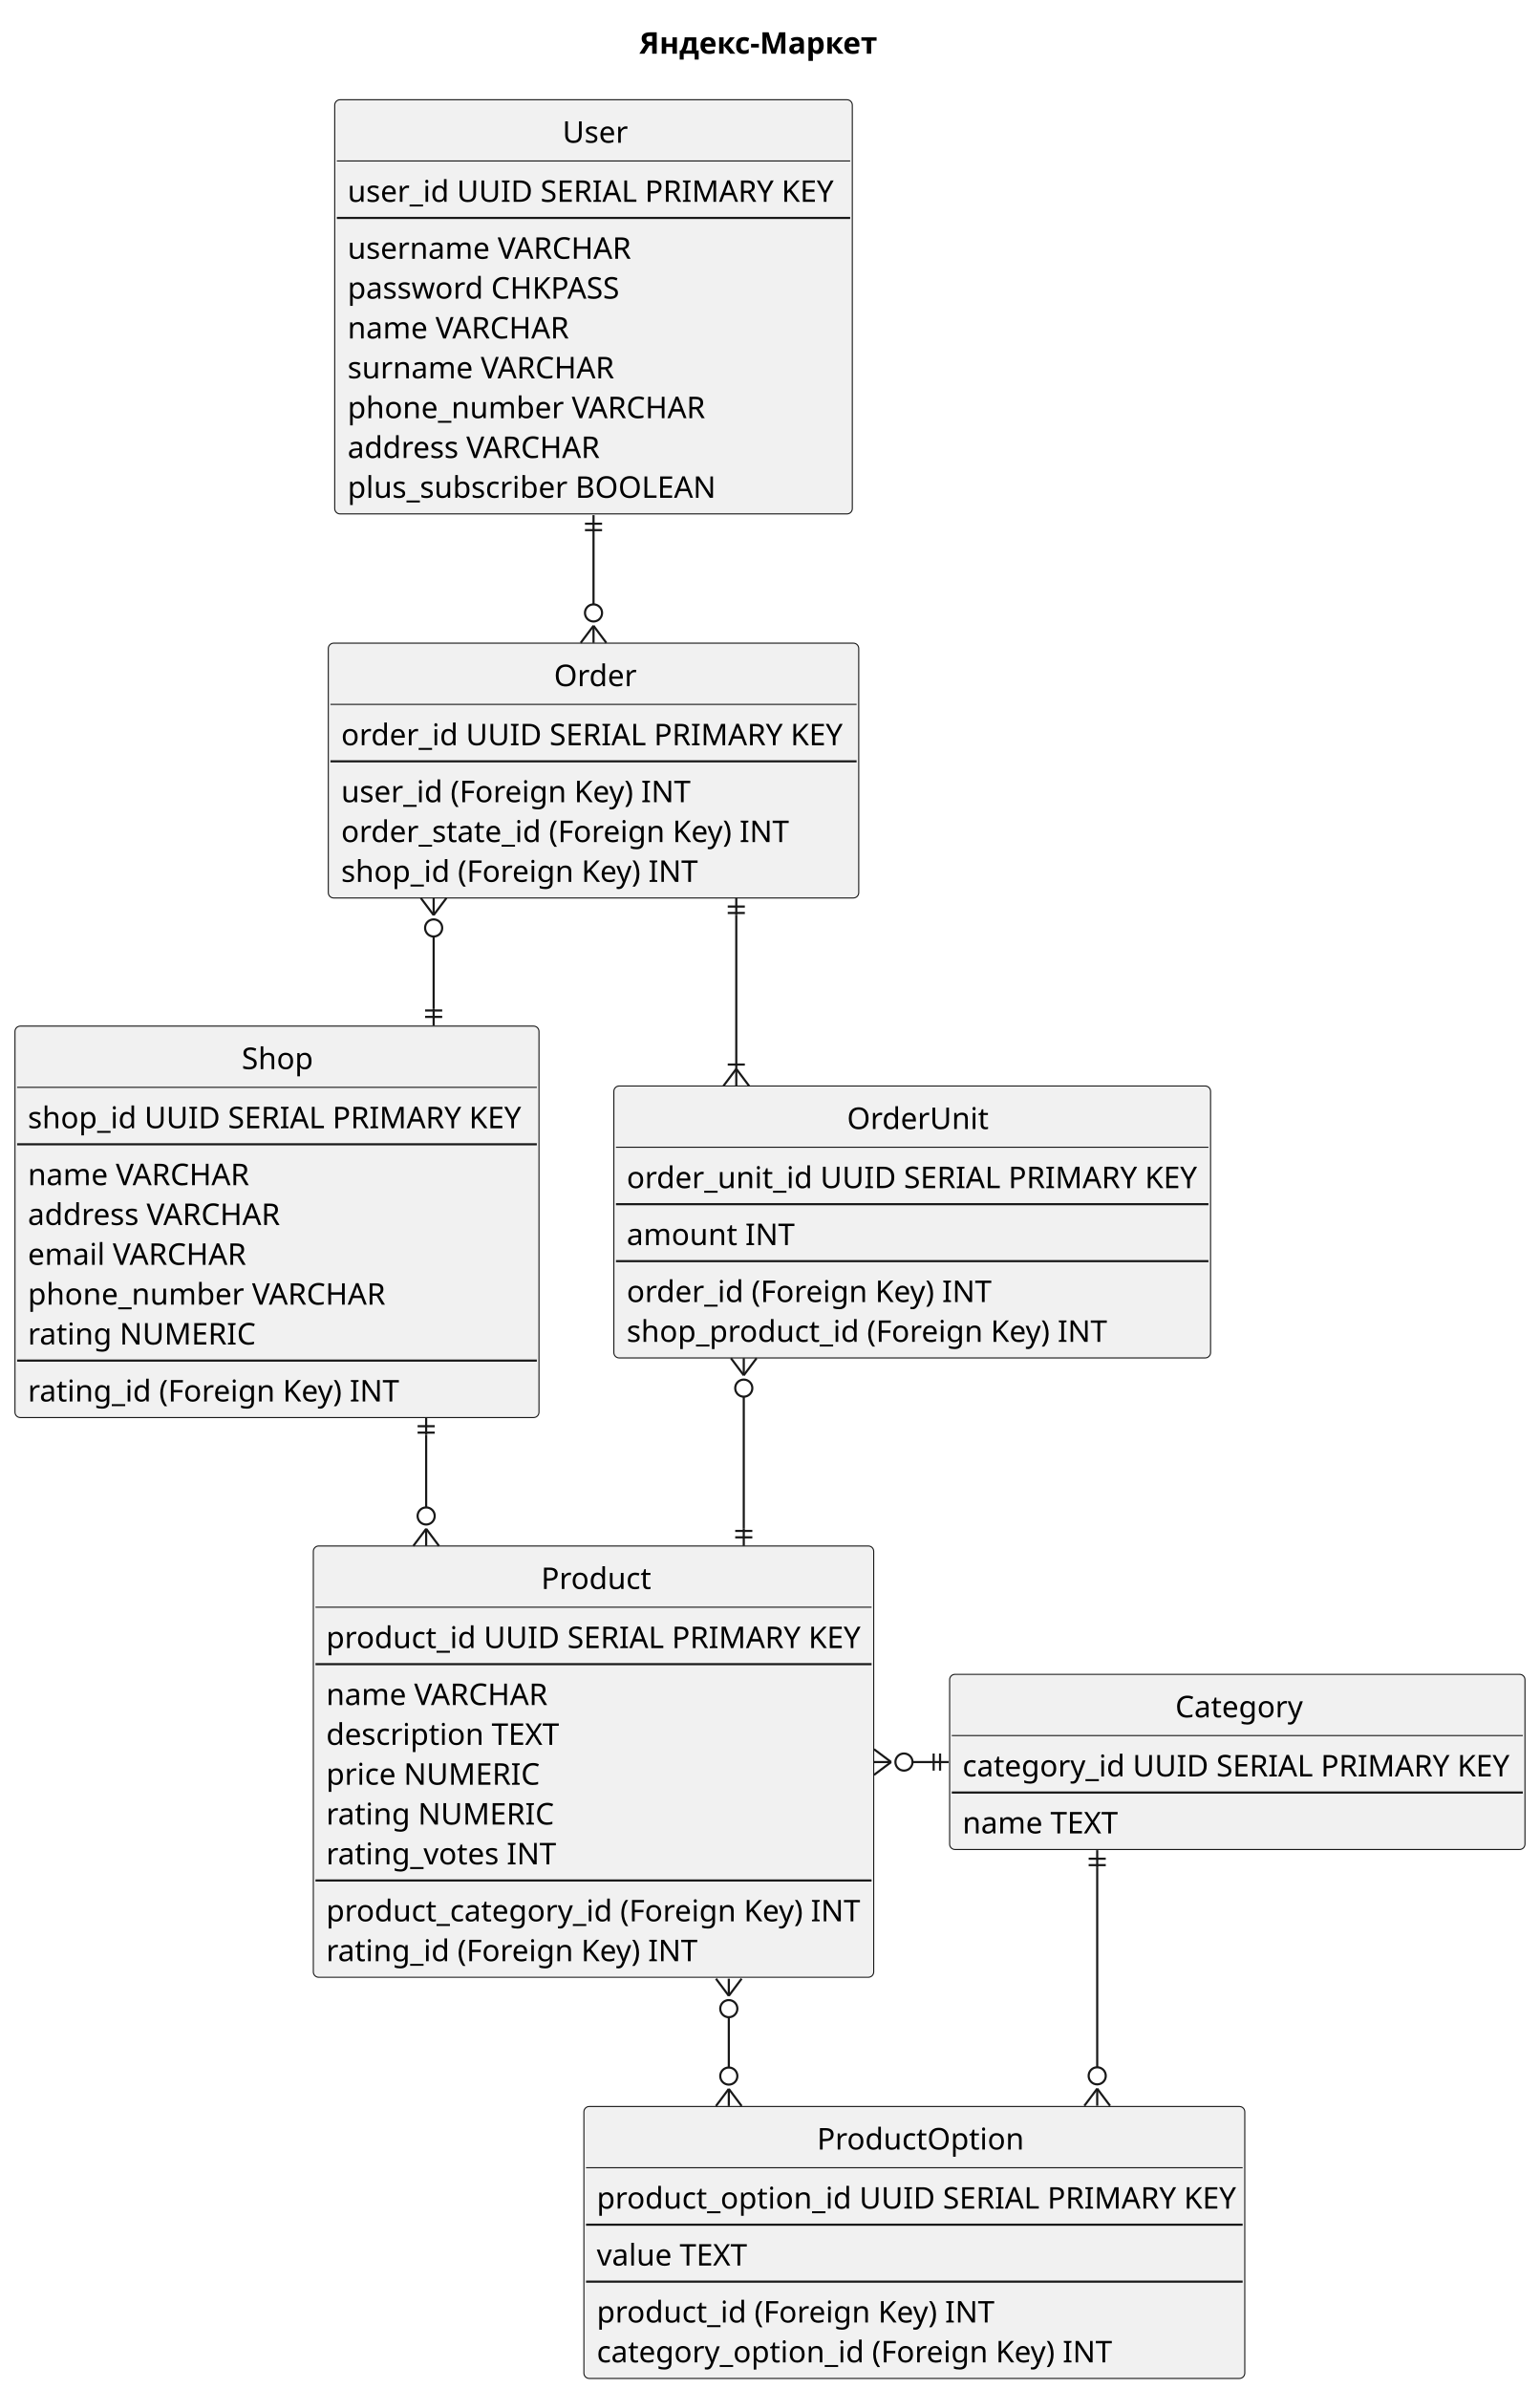
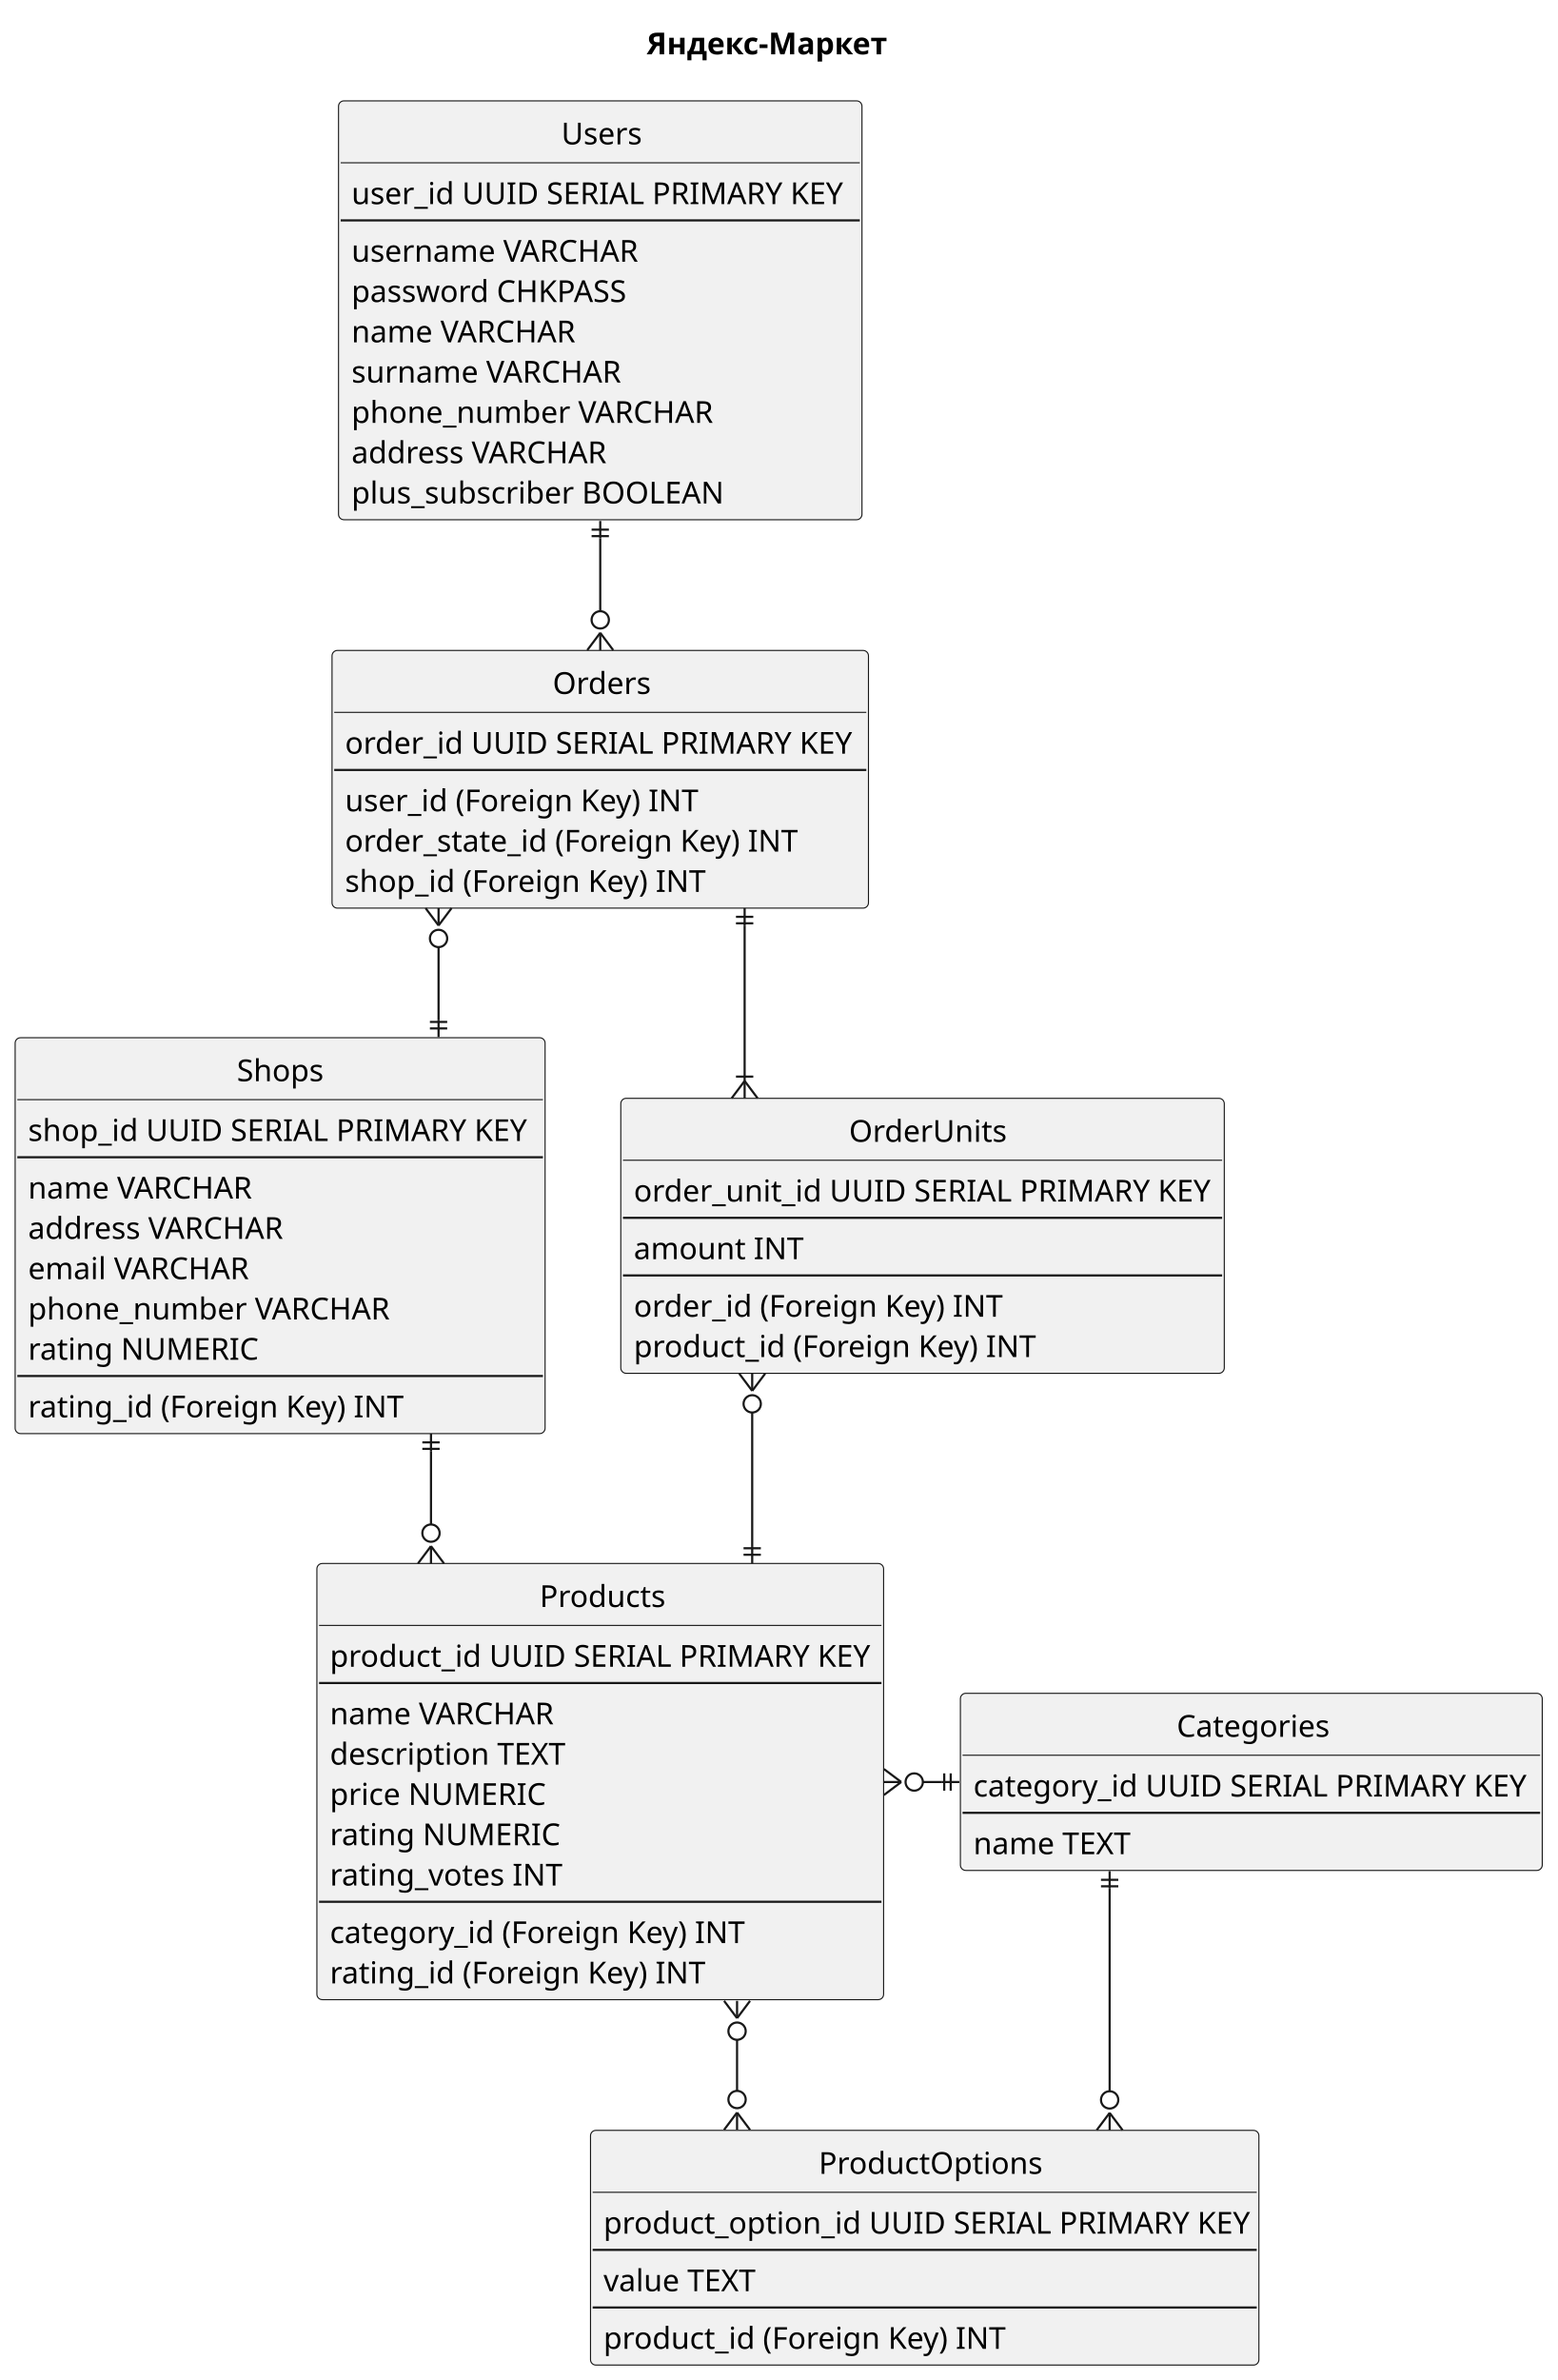
- <svg xmlns="http://www.w3.org/2000/svg" contentStyleType="text/css" height="670.8px" preserveAspectRatio="none" style="width:432px;height:670px;background:#FFFFFF;" version="1.1" viewBox="0 0 432 670" width="432px" zoomAndPan="magnify">
+ <svg xmlns="http://www.w3.org/2000/svg" contentStyleType="text/css" height="1100px" preserveAspectRatio="none" style="width:720px;height:1100px;background:#FFFFFF;" version="1.1" viewBox="0 0 720 1100" width="720px" zoomAndPan="magnify">
  <defs />
  <g>
-     <text fill="#000000" font-family="sans-serif" font-size="8.4" font-weight="bold" lengthAdjust="spacing" textLength="64.8" x="179.4" y="15.065">Яндекс-Маркет</text>
-     <g id="elem_User">
-       <rect codeLine="6" fill="#F1F1F1" height="116.154" id="User" rx="1.5" ry="1.5" style="stroke:#181818;stroke-width:0.3;" width="145.2" x="93.9" y="27.973" />
-       <text fill="#000000" font-family="sans-serif" font-size="8.4" lengthAdjust="spacing" textLength="17.4" x="157.8" y="40.037">User</text>
-       <line style="stroke:#181818;stroke-width:0.3;" x1="94.5" x2="238.5" y1="45.145" y2="45.145" />
-       <text fill="#000000" font-family="sans-serif" font-size="8.4" lengthAdjust="spacing" textLength="138" x="97.5" y="56.61">user_id UUID SERIAL PRIMARY KEY</text>
-       <line style="stroke:#181818;stroke-width:0.6;" x1="94.5" x2="238.5" y1="61.118" y2="61.118" />
-       <text fill="#000000" font-family="sans-serif" font-size="8.4" lengthAdjust="spacing" textLength="79.8" x="97.5" y="72.582">username VARCHAR</text>
-       <text fill="#000000" font-family="sans-serif" font-size="8.4" lengthAdjust="spacing" textLength="76.8" x="97.5" y="83.755">password CHKPASS</text>
-       <text fill="#000000" font-family="sans-serif" font-size="8.4" lengthAdjust="spacing" textLength="63" x="97.5" y="94.928">name VARCHAR</text>
-       <text fill="#000000" font-family="sans-serif" font-size="8.4" lengthAdjust="spacing" textLength="75" x="97.5" y="106.1">surname VARCHAR</text>
-       <text fill="#000000" font-family="sans-serif" font-size="8.4" lengthAdjust="spacing" textLength="99.6" x="97.5" y="117.273">phone_number VARCHAR</text>
-       <text fill="#000000" font-family="sans-serif" font-size="8.4" lengthAdjust="spacing" textLength="72.6" x="97.5" y="128.446">address VARCHAR</text>
-       <text fill="#000000" font-family="sans-serif" font-size="8.4" lengthAdjust="spacing" textLength="102" x="97.5" y="139.618">plus_subscriber BOOLEAN</text>
+     <text fill="#000000" font-family="sans-serif" font-size="14" font-weight="bold" lengthAdjust="spacing" textLength="108" x="299" y="25.107">Яндекс-Маркет</text>
+     <g id="elem_Users">
+       <rect codeLine="6" fill="#F1F1F1" height="193.59" id="Users" rx="2.5" ry="2.5" style="stroke:#181818;stroke-width:0.5;" width="242" x="156.5" y="46.621" />
+       <text fill="#000000" font-family="sans-serif" font-size="14" lengthAdjust="spacing" textLength="36" x="259.5" y="66.728">Users</text>
+       <line style="stroke:#181818;stroke-width:0.5;" x1="157.5" x2="397.5" y1="75.242" y2="75.242" />
+       <text fill="#000000" font-family="sans-serif" font-size="14" lengthAdjust="spacing" textLength="230" x="162.5" y="94.35">user_id UUID SERIAL PRIMARY KEY</text>
+       <line style="stroke:#181818;stroke-width:1.0;" x1="157.5" x2="397.5" y1="101.863" y2="101.863" />
+       <text fill="#000000" font-family="sans-serif" font-size="14" lengthAdjust="spacing" textLength="133" x="162.5" y="120.971">username VARCHAR</text>
+       <text fill="#000000" font-family="sans-serif" font-size="14" lengthAdjust="spacing" textLength="128" x="162.5" y="139.592">password CHKPASS</text>
+       <text fill="#000000" font-family="sans-serif" font-size="14" lengthAdjust="spacing" textLength="105" x="162.5" y="158.213">name VARCHAR</text>
+       <text fill="#000000" font-family="sans-serif" font-size="14" lengthAdjust="spacing" textLength="125" x="162.5" y="176.834">surname VARCHAR</text>
+       <text fill="#000000" font-family="sans-serif" font-size="14" lengthAdjust="spacing" textLength="166" x="162.5" y="195.455">phone_number VARCHAR</text>
+       <text fill="#000000" font-family="sans-serif" font-size="14" lengthAdjust="spacing" textLength="121" x="162.5" y="214.076">address VARCHAR</text>
+       <text fill="#000000" font-family="sans-serif" font-size="14" lengthAdjust="spacing" textLength="170" x="162.5" y="232.697">plus_subscriber BOOLEAN</text>
    </g>
-     <g id="elem_Order">
-       <rect codeLine="18" fill="#F1F1F1" height="71.463" id="Order" rx="1.5" ry="1.5" style="stroke:#181818;stroke-width:0.3;" width="148.8" x="92.1" y="180.373" />
-       <text fill="#000000" font-family="sans-serif" font-size="8.4" lengthAdjust="spacing" textLength="22.2" x="155.4" y="192.437">Order</text>
-       <line style="stroke:#181818;stroke-width:0.3;" x1="92.7" x2="240.3" y1="197.545" y2="197.545" />
-       <text fill="#000000" font-family="sans-serif" font-size="8.4" lengthAdjust="spacing" textLength="141.6" x="95.7" y="209.01">order_id UUID SERIAL PRIMARY KEY</text>
-       <line style="stroke:#181818;stroke-width:0.6;" x1="92.7" x2="240.3" y1="213.518" y2="213.518" />
-       <text fill="#000000" font-family="sans-serif" font-size="8.4" lengthAdjust="spacing" textLength="97.8" x="95.7" y="224.982">user_id (Foreign Key) INT</text>
-       <text fill="#000000" font-family="sans-serif" font-size="8.4" lengthAdjust="spacing" textLength="124.8" x="95.7" y="236.155">order_state_id (Foreign Key) INT</text>
-       <text fill="#000000" font-family="sans-serif" font-size="8.4" lengthAdjust="spacing" textLength="99.6" x="95.7" y="247.328">shop_id (Foreign Key) INT</text>
+     <g id="elem_Orders">
+       <rect codeLine="18" fill="#F1F1F1" height="119.106" id="Orders" rx="2.5" ry="2.5" style="stroke:#181818;stroke-width:0.5;" width="248" x="153.5" y="300.621" />
+       <text fill="#000000" font-family="sans-serif" font-size="14" lengthAdjust="spacing" textLength="44" x="255.5" y="320.728">Orders</text>
+       <line style="stroke:#181818;stroke-width:0.5;" x1="154.5" x2="400.5" y1="329.242" y2="329.242" />
+       <text fill="#000000" font-family="sans-serif" font-size="14" lengthAdjust="spacing" textLength="236" x="159.5" y="348.35">order_id UUID SERIAL PRIMARY KEY</text>
+       <line style="stroke:#181818;stroke-width:1.0;" x1="154.5" x2="400.5" y1="355.863" y2="355.863" />
+       <text fill="#000000" font-family="sans-serif" font-size="14" lengthAdjust="spacing" textLength="163" x="159.5" y="374.971">user_id (Foreign Key) INT</text>
+       <text fill="#000000" font-family="sans-serif" font-size="14" lengthAdjust="spacing" textLength="208" x="159.5" y="393.592">order_state_id (Foreign Key) INT</text>
+       <text fill="#000000" font-family="sans-serif" font-size="14" lengthAdjust="spacing" textLength="166" x="159.5" y="412.213">shop_id (Foreign Key) INT</text>
    </g>
-     <g id="elem_Shop">
-       <rect codeLine="26" fill="#F1F1F1" height="109.781" id="Shop" rx="1.5" ry="1.5" style="stroke:#181818;stroke-width:0.3;" width="147" x="4.2" y="287.773" />
-       <text fill="#000000" font-family="sans-serif" font-size="8.4" lengthAdjust="spacing" textLength="19.8" x="67.8" y="299.837">Shop</text>
-       <line style="stroke:#181818;stroke-width:0.3;" x1="4.8" x2="150.6" y1="304.945" y2="304.945" />
-       <text fill="#000000" font-family="sans-serif" font-size="8.4" lengthAdjust="spacing" textLength="139.8" x="7.8" y="316.41">shop_id UUID SERIAL PRIMARY KEY</text>
-       <line style="stroke:#181818;stroke-width:0.6;" x1="4.8" x2="150.6" y1="320.918" y2="320.918" />
-       <text fill="#000000" font-family="sans-serif" font-size="8.4" lengthAdjust="spacing" textLength="63" x="7.8" y="332.382">name VARCHAR</text>
-       <text fill="#000000" font-family="sans-serif" font-size="8.4" lengthAdjust="spacing" textLength="72.6" x="7.8" y="343.555">address VARCHAR</text>
-       <text fill="#000000" font-family="sans-serif" font-size="8.4" lengthAdjust="spacing" textLength="61.8" x="7.8" y="354.728">email VARCHAR</text>
-       <text fill="#000000" font-family="sans-serif" font-size="8.4" lengthAdjust="spacing" textLength="99.6" x="7.8" y="365.9">phone_number VARCHAR</text>
-       <text fill="#000000" font-family="sans-serif" font-size="8.4" lengthAdjust="spacing" textLength="60.6" x="7.8" y="377.073">rating NUMERIC</text>
-       <line style="stroke:#181818;stroke-width:0.6;" x1="4.8" x2="150.6" y1="381.581" y2="381.581" />
-       <text fill="#000000" font-family="sans-serif" font-size="8.4" lengthAdjust="spacing" textLength="102.6" x="7.8" y="393.046">rating_id (Foreign Key) INT</text>
+     <g id="elem_Shops">
+       <rect codeLine="26" fill="#F1F1F1" height="182.969" id="Shops" rx="2.5" ry="2.5" style="stroke:#181818;stroke-width:0.5;" width="245" x="7" y="479.621" />
+       <text fill="#000000" font-family="sans-serif" font-size="14" lengthAdjust="spacing" textLength="40" x="109.5" y="499.728">Shops</text>
+       <line style="stroke:#181818;stroke-width:0.5;" x1="8" x2="251" y1="508.242" y2="508.242" />
+       <text fill="#000000" font-family="sans-serif" font-size="14" lengthAdjust="spacing" textLength="233" x="13" y="527.35">shop_id UUID SERIAL PRIMARY KEY</text>
+       <line style="stroke:#181818;stroke-width:1.0;" x1="8" x2="251" y1="534.863" y2="534.863" />
+       <text fill="#000000" font-family="sans-serif" font-size="14" lengthAdjust="spacing" textLength="105" x="13" y="553.971">name VARCHAR</text>
+       <text fill="#000000" font-family="sans-serif" font-size="14" lengthAdjust="spacing" textLength="121" x="13" y="572.592">address VARCHAR</text>
+       <text fill="#000000" font-family="sans-serif" font-size="14" lengthAdjust="spacing" textLength="103" x="13" y="591.213">email VARCHAR</text>
+       <text fill="#000000" font-family="sans-serif" font-size="14" lengthAdjust="spacing" textLength="166" x="13" y="609.834">phone_number VARCHAR</text>
+       <text fill="#000000" font-family="sans-serif" font-size="14" lengthAdjust="spacing" textLength="101" x="13" y="628.455">rating NUMERIC</text>
+       <line style="stroke:#181818;stroke-width:1.0;" x1="8" x2="251" y1="635.969" y2="635.969" />
+       <text fill="#000000" font-family="sans-serif" font-size="14" lengthAdjust="spacing" textLength="171" x="13" y="655.076">rating_id (Foreign Key) INT</text>
    </g>
-     <g id="elem_OrderUnit">
-       <rect codeLine="38" fill="#F1F1F1" height="76.263" id="OrderUnit" rx="1.5" ry="1.5" style="stroke:#181818;stroke-width:0.3;" width="167.4" x="172.2" y="304.573" />
-       <text fill="#000000" font-family="sans-serif" font-size="8.4" lengthAdjust="spacing" textLength="36.6" x="237.6" y="316.637">OrderUnit</text>
-       <line style="stroke:#181818;stroke-width:0.3;" x1="172.8" x2="339" y1="321.745" y2="321.745" />
-       <text fill="#000000" font-family="sans-serif" font-size="8.4" lengthAdjust="spacing" textLength="160.2" x="175.8" y="333.21">order_unit_id UUID SERIAL PRIMARY KEY</text>
-       <line style="stroke:#181818;stroke-width:0.6;" x1="172.8" x2="339" y1="337.718" y2="337.718" />
-       <text fill="#000000" font-family="sans-serif" font-size="8.4" lengthAdjust="spacing" textLength="43.2" x="175.8" y="349.182">amount INT</text>
-       <line style="stroke:#181818;stroke-width:0.6;" x1="172.8" x2="339" y1="353.691" y2="353.691" />
-       <text fill="#000000" font-family="sans-serif" font-size="8.4" lengthAdjust="spacing" textLength="101.4" x="175.8" y="365.155">order_id (Foreign Key) INT</text>
-       <text fill="#000000" font-family="sans-serif" font-size="8.4" lengthAdjust="spacing" textLength="133.2" x="175.8" y="376.328">shop_product_id (Foreign Key) INT</text>
+     <g id="elem_OrderUnits">
+       <rect codeLine="38" fill="#F1F1F1" height="127.106" id="OrderUnits" rx="2.5" ry="2.5" style="stroke:#181818;stroke-width:0.5;" width="279" x="287" y="507.621" />
+       <text fill="#000000" font-family="sans-serif" font-size="14" lengthAdjust="spacing" textLength="68" x="392.5" y="527.729">OrderUnits</text>
+       <line style="stroke:#181818;stroke-width:0.5;" x1="288" x2="565" y1="536.242" y2="536.242" />
+       <text fill="#000000" font-family="sans-serif" font-size="14" lengthAdjust="spacing" textLength="267" x="293" y="555.35">order_unit_id UUID SERIAL PRIMARY KEY</text>
+       <line style="stroke:#181818;stroke-width:1.0;" x1="288" x2="565" y1="562.863" y2="562.863" />
+       <text fill="#000000" font-family="sans-serif" font-size="14" lengthAdjust="spacing" textLength="72" x="293" y="581.971">amount INT</text>
+       <line style="stroke:#181818;stroke-width:1.0;" x1="288" x2="565" y1="589.484" y2="589.484" />
+       <text fill="#000000" font-family="sans-serif" font-size="14" lengthAdjust="spacing" textLength="169" x="293" y="608.592">order_id (Foreign Key) INT</text>
+       <text fill="#000000" font-family="sans-serif" font-size="14" lengthAdjust="spacing" textLength="183" x="293" y="627.213">product_id (Foreign Key) INT</text>
    </g>
-     <g id="elem_Product">
-       <rect codeLine="47" fill="#F1F1F1" height="120.954" id="Product" rx="1.5" ry="1.5" style="stroke:#181818;stroke-width:0.3;" width="157.2" x="87.9" y="433.573" />
-       <text fill="#000000" font-family="sans-serif" font-size="8.4" lengthAdjust="spacing" textLength="29.4" x="151.8" y="445.637">Product</text>
-       <line style="stroke:#181818;stroke-width:0.3;" x1="88.5" x2="244.5" y1="450.745" y2="450.745" />
-       <text fill="#000000" font-family="sans-serif" font-size="8.4" lengthAdjust="spacing" textLength="150" x="91.5" y="462.21">product_id UUID SERIAL PRIMARY KEY</text>
-       <line style="stroke:#181818;stroke-width:0.6;" x1="88.5" x2="244.5" y1="466.718" y2="466.718" />
-       <text fill="#000000" font-family="sans-serif" font-size="8.4" lengthAdjust="spacing" textLength="63" x="91.5" y="478.182">name VARCHAR</text>
-       <text fill="#000000" font-family="sans-serif" font-size="8.4" lengthAdjust="spacing" textLength="64.8" x="91.5" y="489.355">description TEXT</text>
-       <text fill="#000000" font-family="sans-serif" font-size="8.4" lengthAdjust="spacing" textLength="57.6" x="91.5" y="500.528">price NUMERIC</text>
-       <text fill="#000000" font-family="sans-serif" font-size="8.4" lengthAdjust="spacing" textLength="60.6" x="91.5" y="511.7">rating NUMERIC</text>
-       <text fill="#000000" font-family="sans-serif" font-size="8.4" lengthAdjust="spacing" textLength="61.8" x="91.5" y="522.873">rating_votes INT</text>
-       <line style="stroke:#181818;stroke-width:0.6;" x1="88.5" x2="244.5" y1="527.381" y2="527.381" />
-       <text fill="#000000" font-family="sans-serif" font-size="8.4" lengthAdjust="spacing" textLength="147.6" x="91.5" y="538.846">product_category_id (Foreign Key) INT</text>
-       <text fill="#000000" font-family="sans-serif" font-size="8.4" lengthAdjust="spacing" textLength="102.6" x="91.5" y="550.018">rating_id (Foreign Key) INT</text>
+     <g id="elem_Products">
+       <rect codeLine="47" fill="#F1F1F1" height="201.59" id="Products" rx="2.5" ry="2.5" style="stroke:#181818;stroke-width:0.5;" width="262" x="146.5" y="722.621" />
+       <text fill="#000000" font-family="sans-serif" font-size="14" lengthAdjust="spacing" textLength="56" x="249.5" y="742.729">Products</text>
+       <line style="stroke:#181818;stroke-width:0.5;" x1="147.5" x2="407.5" y1="751.242" y2="751.242" />
+       <text fill="#000000" font-family="sans-serif" font-size="14" lengthAdjust="spacing" textLength="250" x="152.5" y="770.35">product_id UUID SERIAL PRIMARY KEY</text>
+       <line style="stroke:#181818;stroke-width:1.0;" x1="147.5" x2="407.5" y1="777.863" y2="777.863" />
+       <text fill="#000000" font-family="sans-serif" font-size="14" lengthAdjust="spacing" textLength="105" x="152.5" y="796.971">name VARCHAR</text>
+       <text fill="#000000" font-family="sans-serif" font-size="14" lengthAdjust="spacing" textLength="108" x="152.5" y="815.592">description TEXT</text>
+       <text fill="#000000" font-family="sans-serif" font-size="14" lengthAdjust="spacing" textLength="96" x="152.5" y="834.213">price NUMERIC</text>
+       <text fill="#000000" font-family="sans-serif" font-size="14" lengthAdjust="spacing" textLength="101" x="152.5" y="852.834">rating NUMERIC</text>
+       <text fill="#000000" font-family="sans-serif" font-size="14" lengthAdjust="spacing" textLength="103" x="152.5" y="871.455">rating_votes INT</text>
+       <line style="stroke:#181818;stroke-width:1.0;" x1="147.5" x2="407.5" y1="878.969" y2="878.969" />
+       <text fill="#000000" font-family="sans-serif" font-size="14" lengthAdjust="spacing" textLength="190" x="152.5" y="898.076">category_id (Foreign Key) INT</text>
+       <text fill="#000000" font-family="sans-serif" font-size="14" lengthAdjust="spacing" textLength="171" x="152.5" y="916.697">rating_id (Foreign Key) INT</text>
    </g>
-     <g id="elem_Category">
-       <rect codeLine="60" fill="#F1F1F1" height="49.118" id="Category" rx="1.5" ry="1.5" style="stroke:#181818;stroke-width:0.3;" width="161.4" x="266.4" y="469.573" />
-       <text fill="#000000" font-family="sans-serif" font-size="8.4" lengthAdjust="spacing" textLength="34.8" x="329.7" y="481.637">Category</text>
-       <line style="stroke:#181818;stroke-width:0.3;" x1="267" x2="427.2" y1="486.745" y2="486.745" />
-       <text fill="#000000" font-family="sans-serif" font-size="8.4" lengthAdjust="spacing" textLength="154.2" x="270" y="498.21">category_id UUID SERIAL PRIMARY KEY</text>
-       <line style="stroke:#181818;stroke-width:0.6;" x1="267" x2="427.2" y1="502.718" y2="502.718" />
-       <text fill="#000000" font-family="sans-serif" font-size="8.4" lengthAdjust="spacing" textLength="44.4" x="270" y="514.182">name TEXT</text>
+     <g id="elem_Categories">
+       <rect codeLine="60" fill="#F1F1F1" height="81.863" id="Categories" rx="2.5" ry="2.5" style="stroke:#181818;stroke-width:0.5;" width="269" x="444" y="782.621" />
+       <text fill="#000000" font-family="sans-serif" font-size="14" lengthAdjust="spacing" textLength="69" x="544" y="802.729">Categories</text>
+       <line style="stroke:#181818;stroke-width:0.5;" x1="445" x2="712" y1="811.242" y2="811.242" />
+       <text fill="#000000" font-family="sans-serif" font-size="14" lengthAdjust="spacing" textLength="257" x="450" y="830.35">category_id UUID SERIAL PRIMARY KEY</text>
+       <line style="stroke:#181818;stroke-width:1.0;" x1="445" x2="712" y1="837.863" y2="837.863" />
+       <text fill="#000000" font-family="sans-serif" font-size="14" lengthAdjust="spacing" textLength="74" x="450" y="856.971">name TEXT</text>
    </g>
-     <g id="elem_ProductOption">
-       <rect codeLine="66" fill="#F1F1F1" height="76.263" id="ProductOption" rx="1.5" ry="1.5" style="stroke:#181818;stroke-width:0.3;" width="185.4" x="163.8" y="590.773" />
-       <text fill="#000000" font-family="sans-serif" font-size="8.4" lengthAdjust="spacing" textLength="54.6" x="229.2" y="602.837">ProductOption</text>
-       <line style="stroke:#181818;stroke-width:0.3;" x1="164.4" x2="348.6" y1="607.945" y2="607.945" />
-       <text fill="#000000" font-family="sans-serif" font-size="8.4" lengthAdjust="spacing" textLength="178.2" x="167.4" y="619.41">product_option_id UUID SERIAL PRIMARY KEY</text>
-       <line style="stroke:#181818;stroke-width:0.6;" x1="164.4" x2="348.6" y1="623.918" y2="623.918" />
-       <text fill="#000000" font-family="sans-serif" font-size="8.4" lengthAdjust="spacing" textLength="43.8" x="167.4" y="635.382">value TEXT</text>
-       <line style="stroke:#181818;stroke-width:0.6;" x1="164.4" x2="348.6" y1="639.891" y2="639.891" />
-       <text fill="#000000" font-family="sans-serif" font-size="8.4" lengthAdjust="spacing" textLength="109.8" x="167.4" y="651.355">product_id (Foreign Key) INT</text>
-       <text fill="#000000" font-family="sans-serif" font-size="8.4" lengthAdjust="spacing" textLength="142.2" x="167.4" y="662.528">category_option_id (Foreign Key) INT</text>
+     <g id="elem_ProductOptions">
+       <rect codeLine="66" fill="#F1F1F1" height="108.484" id="ProductOptions" rx="2.5" ry="2.5" style="stroke:#181818;stroke-width:0.5;" width="309" x="273" y="984.621" />
+       <text fill="#000000" font-family="sans-serif" font-size="14" lengthAdjust="spacing" textLength="98" x="378.5" y="1004.729">ProductOptions</text>
+       <line style="stroke:#181818;stroke-width:0.5;" x1="274" x2="581" y1="1013.242" y2="1013.242" />
+       <text fill="#000000" font-family="sans-serif" font-size="14" lengthAdjust="spacing" textLength="297" x="279" y="1032.35">product_option_id UUID SERIAL PRIMARY KEY</text>
+       <line style="stroke:#181818;stroke-width:1.0;" x1="274" x2="581" y1="1039.863" y2="1039.863" />
+       <text fill="#000000" font-family="sans-serif" font-size="14" lengthAdjust="spacing" textLength="73" x="279" y="1058.971">value TEXT</text>
+       <line style="stroke:#181818;stroke-width:1.0;" x1="274" x2="581" y1="1066.484" y2="1066.484" />
+       <text fill="#000000" font-family="sans-serif" font-size="14" lengthAdjust="spacing" textLength="183" x="279" y="1085.592">product_id (Foreign Key) INT</text>
    </g>
-     <g id="link_Product_Category">
-       <path codeLine="76" d="M255.99,494.173 C262.926,494.173 254.358,494.173 261.318,494.173 " fill="none" id="Product-Category" style="stroke:#181818;stroke-width:0.6;" />
-       <line style="stroke:#181818;stroke-width:0.6;" x1="249.99" x2="245.19" y1="494.173" y2="497.773" />
-       <line style="stroke:#181818;stroke-width:0.6;" x1="249.99" x2="245.19" y1="494.173" y2="490.573" />
-       <line style="stroke:#181818;stroke-width:0.6;" x1="249.99" x2="245.19" y1="494.173" y2="494.173" />
-       <ellipse cx="253.59" cy="494.173" fill="none" rx="2.4" ry="2.4" style="stroke:#181818;stroke-width:0.6;" />
-       <line style="stroke:#181818;stroke-width:0.6;" x1="263.718" x2="263.718" y1="491.773" y2="496.573" />
-       <line style="stroke:#181818;stroke-width:0.6;" x1="261.918" x2="261.918" y1="491.773" y2="496.573" />
-       <line style="stroke:#181818;stroke-width:0.6;" x1="261.318" x2="266.118" y1="494.173" y2="494.173" />
+     <g id="link_Products_Categories">
+       <path codeLine="74" d="M426.65,823.621 C438.21,823.621 423.93,823.621 435.53,823.621 " fill="none" id="Products-Categories" style="stroke:#181818;stroke-width:1.0;" />
+       <line style="stroke:#181818;stroke-width:1.0;" x1="416.65" x2="408.65" y1="823.621" y2="829.621" />
+       <line style="stroke:#181818;stroke-width:1.0;" x1="416.65" x2="408.65" y1="823.621" y2="817.621" />
+       <line style="stroke:#181818;stroke-width:1.0;" x1="416.65" x2="408.65" y1="823.621" y2="823.621" />
+       <ellipse cx="422.65" cy="823.621" fill="none" rx="4" ry="4" style="stroke:#181818;stroke-width:1.0;" />
+       <line style="stroke:#181818;stroke-width:1.0;" x1="439.53" x2="439.53" y1="819.621" y2="827.621" />
+       <line style="stroke:#181818;stroke-width:1.0;" x1="436.53" x2="436.53" y1="819.621" y2="827.621" />
+       <line style="stroke:#181818;stroke-width:1.0;" x1="435.53" x2="443.53" y1="823.621" y2="823.621" />
    </g>
-     <g id="link_Category_ProductOption">
-       <path codeLine="77" d="M307.8,523.681 C307.8,543.733 307.8,556.747 307.8,579.769 " fill="none" id="Category-ProductOption" style="stroke:#181818;stroke-width:0.6;" />
-       <line style="stroke:#181818;stroke-width:0.6;" x1="305.4" x2="310.2" y1="521.281" y2="521.281" />
-       <line style="stroke:#181818;stroke-width:0.6;" x1="305.4" x2="310.2" y1="523.081" y2="523.081" />
-       <line style="stroke:#181818;stroke-width:0.6;" x1="307.8" x2="307.8" y1="523.681" y2="518.881" />
-       <line style="stroke:#181818;stroke-width:0.6;" x1="307.8" x2="311.4" y1="585.769" y2="590.569" />
-       <line style="stroke:#181818;stroke-width:0.6;" x1="307.8" x2="304.2" y1="585.769" y2="590.569" />
-       <line style="stroke:#181818;stroke-width:0.6;" x1="307.8" x2="307.8" y1="585.769" y2="590.569" />
-       <ellipse cx="307.8" cy="582.169" fill="none" rx="2.4" ry="2.4" style="stroke:#181818;stroke-width:0.6;" />
+     <g id="link_Categories_ProductOptions">
+       <path codeLine="75" d="M513,872.821 C513,906.841 513,929.391 513,966.541 " fill="none" id="Categories-ProductOptions" style="stroke:#181818;stroke-width:1.0;" />
+       <line style="stroke:#181818;stroke-width:1.0;" x1="509" x2="517" y1="868.821" y2="868.821" />
+       <line style="stroke:#181818;stroke-width:1.0;" x1="509" x2="517" y1="871.821" y2="871.821" />
+       <line style="stroke:#181818;stroke-width:1.0;" x1="513" x2="513" y1="872.821" y2="864.821" />
+       <line style="stroke:#181818;stroke-width:1.0;" x1="513" x2="519" y1="976.541" y2="984.541" />
+       <line style="stroke:#181818;stroke-width:1.0;" x1="513" x2="507" y1="976.541" y2="984.541" />
+       <line style="stroke:#181818;stroke-width:1.0;" x1="513" x2="513" y1="976.541" y2="984.541" />
+       <ellipse cx="513" cy="970.541" fill="none" rx="4" ry="4" style="stroke:#181818;stroke-width:1.0;" />
    </g>
-     <g id="link_ProductOption_Product">
-       <path codeLine="78" d="M204.45,579.835 C204.45,568.711 204.45,577.879 204.45,565.729 " fill="none" id="ProductOption-Product" style="stroke:#181818;stroke-width:0.6;" />
-       <line style="stroke:#181818;stroke-width:0.6;" x1="204.45" x2="208.05" y1="585.835" y2="590.635" />
-       <line style="stroke:#181818;stroke-width:0.6;" x1="204.45" x2="200.85" y1="585.835" y2="590.635" />
-       <line style="stroke:#181818;stroke-width:0.6;" x1="204.45" x2="204.45" y1="585.835" y2="590.635" />
-       <ellipse cx="204.45" cy="582.235" fill="none" rx="2.4" ry="2.4" style="stroke:#181818;stroke-width:0.6;" />
-       <line style="stroke:#181818;stroke-width:0.6;" x1="204.45" x2="200.85" y1="559.729" y2="554.929" />
-       <line style="stroke:#181818;stroke-width:0.6;" x1="204.45" x2="208.05" y1="559.729" y2="554.929" />
-       <line style="stroke:#181818;stroke-width:0.6;" x1="204.45" x2="204.45" y1="559.729" y2="554.929" />
-       <ellipse cx="204.45" cy="563.329" fill="none" rx="2.4" ry="2.4" style="stroke:#181818;stroke-width:0.6;" />
+     <g id="link_ProductOptions_Products">
+       <path codeLine="76" d="M340.75,966.371 C340.75,948.201 340.75,963.331 340.75,942.771 " fill="none" id="ProductOptions-Products" style="stroke:#181818;stroke-width:1.0;" />
+       <line style="stroke:#181818;stroke-width:1.0;" x1="340.75" x2="346.75" y1="976.371" y2="984.371" />
+       <line style="stroke:#181818;stroke-width:1.0;" x1="340.75" x2="334.75" y1="976.371" y2="984.371" />
+       <line style="stroke:#181818;stroke-width:1.0;" x1="340.75" x2="340.75" y1="976.371" y2="984.371" />
+       <ellipse cx="340.75" cy="970.371" fill="none" rx="4" ry="4" style="stroke:#181818;stroke-width:1.0;" />
+       <line style="stroke:#181818;stroke-width:1.0;" x1="340.75" x2="334.75" y1="932.771" y2="924.771" />
+       <line style="stroke:#181818;stroke-width:1.0;" x1="340.75" x2="346.75" y1="932.771" y2="924.771" />
+       <line style="stroke:#181818;stroke-width:1.0;" x1="340.75" x2="340.75" y1="932.771" y2="924.771" />
+       <ellipse cx="340.75" cy="938.771" fill="none" rx="4" ry="4" style="stroke:#181818;stroke-width:1.0;" />
    </g>
-     <g id="link_Shop_Product">
-       <path codeLine="79" d="M119.55,402.385 C119.55,414.067 119.55,410.869 119.55,422.755 " fill="none" id="Shop-Product" style="stroke:#181818;stroke-width:0.6;" />
-       <line style="stroke:#181818;stroke-width:0.6;" x1="117.15" x2="121.95" y1="399.985" y2="399.985" />
-       <line style="stroke:#181818;stroke-width:0.6;" x1="117.15" x2="121.95" y1="401.785" y2="401.785" />
-       <line style="stroke:#181818;stroke-width:0.6;" x1="119.55" x2="119.55" y1="402.385" y2="397.585" />
-       <line style="stroke:#181818;stroke-width:0.6;" x1="119.55" x2="123.15" y1="428.755" y2="433.555" />
-       <line style="stroke:#181818;stroke-width:0.6;" x1="119.55" x2="115.95" y1="428.755" y2="433.555" />
-       <line style="stroke:#181818;stroke-width:0.6;" x1="119.55" x2="119.55" y1="428.755" y2="433.555" />
-       <ellipse cx="119.55" cy="425.155" fill="none" rx="2.4" ry="2.4" style="stroke:#181818;stroke-width:0.6;" />
+     <g id="link_Shops_Products">
+       <path codeLine="77" d="M199.25,670.641 C199.25,690.111 199.25,684.781 199.25,704.591 " fill="none" id="Shops-Products" style="stroke:#181818;stroke-width:1.0;" />
+       <line style="stroke:#181818;stroke-width:1.0;" x1="195.25" x2="203.25" y1="666.641" y2="666.641" />
+       <line style="stroke:#181818;stroke-width:1.0;" x1="195.25" x2="203.25" y1="669.641" y2="669.641" />
+       <line style="stroke:#181818;stroke-width:1.0;" x1="199.25" x2="199.25" y1="670.641" y2="662.641" />
+       <line style="stroke:#181818;stroke-width:1.0;" x1="199.25" x2="205.25" y1="714.591" y2="722.591" />
+       <line style="stroke:#181818;stroke-width:1.0;" x1="199.25" x2="193.25" y1="714.591" y2="722.591" />
+       <line style="stroke:#181818;stroke-width:1.0;" x1="199.25" x2="199.25" y1="714.591" y2="722.591" />
+       <ellipse cx="199.25" cy="708.591" fill="none" rx="4" ry="4" style="stroke:#181818;stroke-width:1.0;" />
    </g>
-     <g id="link_Order_Shop">
-       <path codeLine="80" d="M121.65,262.645 C121.65,273.757 121.65,270.679 121.65,282.793 " fill="none" id="Order-Shop" style="stroke:#181818;stroke-width:0.6;" />
-       <line style="stroke:#181818;stroke-width:0.6;" x1="121.65" x2="118.05" y1="256.645" y2="251.845" />
-       <line style="stroke:#181818;stroke-width:0.6;" x1="121.65" x2="125.25" y1="256.645" y2="251.845" />
-       <line style="stroke:#181818;stroke-width:0.6;" x1="121.65" x2="121.65" y1="256.645" y2="251.845" />
-       <ellipse cx="121.65" cy="260.245" fill="none" rx="2.4" ry="2.4" style="stroke:#181818;stroke-width:0.6;" />
-       <line style="stroke:#181818;stroke-width:0.6;" x1="124.05" x2="119.25" y1="285.193" y2="285.193" />
-       <line style="stroke:#181818;stroke-width:0.6;" x1="124.05" x2="119.25" y1="283.393" y2="283.393" />
-       <line style="stroke:#181818;stroke-width:0.6;" x1="121.65" x2="121.65" y1="282.793" y2="287.593" />
+     <g id="link_Orders_Shops">
+       <path codeLine="78" d="M202.75,437.741 C202.75,456.261 202.75,451.131 202.75,471.321 " fill="none" id="Orders-Shops" style="stroke:#181818;stroke-width:1.0;" />
+       <line style="stroke:#181818;stroke-width:1.0;" x1="202.75" x2="196.75" y1="427.741" y2="419.741" />
+       <line style="stroke:#181818;stroke-width:1.0;" x1="202.75" x2="208.75" y1="427.741" y2="419.741" />
+       <line style="stroke:#181818;stroke-width:1.0;" x1="202.75" x2="202.75" y1="427.741" y2="419.741" />
+       <ellipse cx="202.75" cy="433.741" fill="none" rx="4" ry="4" style="stroke:#181818;stroke-width:1.0;" />
+       <line style="stroke:#181818;stroke-width:1.0;" x1="206.75" x2="198.75" y1="475.321" y2="475.321" />
+       <line style="stroke:#181818;stroke-width:1.0;" x1="206.75" x2="198.75" y1="472.321" y2="472.321" />
+       <line style="stroke:#181818;stroke-width:1.0;" x1="202.75" x2="202.75" y1="471.321" y2="479.321" />
    </g>
-     <g id="link_User_Order">
-       <path codeLine="81" d="M166.5,149.275 C166.5,161.479 166.5,158.407 166.5,169.495 " fill="none" id="User-Order" style="stroke:#181818;stroke-width:0.6;" />
-       <line style="stroke:#181818;stroke-width:0.6;" x1="164.1" x2="168.9" y1="146.875" y2="146.875" />
-       <line style="stroke:#181818;stroke-width:0.6;" x1="164.1" x2="168.9" y1="148.675" y2="148.675" />
-       <line style="stroke:#181818;stroke-width:0.6;" x1="166.5" x2="166.5" y1="149.275" y2="144.475" />
-       <line style="stroke:#181818;stroke-width:0.6;" x1="166.5" x2="170.1" y1="175.495" y2="180.295" />
-       <line style="stroke:#181818;stroke-width:0.6;" x1="166.5" x2="162.9" y1="175.495" y2="180.295" />
-       <line style="stroke:#181818;stroke-width:0.6;" x1="166.5" x2="166.5" y1="175.495" y2="180.295" />
-       <ellipse cx="166.5" cy="171.895" fill="none" rx="2.4" ry="2.4" style="stroke:#181818;stroke-width:0.6;" />
+     <g id="link_Users_Orders">
+       <path codeLine="79" d="M277.5,248.791 C277.5,269.131 277.5,264.011 277.5,282.491 " fill="none" id="Users-Orders" style="stroke:#181818;stroke-width:1.0;" />
+       <line style="stroke:#181818;stroke-width:1.0;" x1="273.5" x2="281.5" y1="244.791" y2="244.791" />
+       <line style="stroke:#181818;stroke-width:1.0;" x1="273.5" x2="281.5" y1="247.791" y2="247.791" />
+       <line style="stroke:#181818;stroke-width:1.0;" x1="277.5" x2="277.5" y1="248.791" y2="240.791" />
+       <line style="stroke:#181818;stroke-width:1.0;" x1="277.5" x2="283.5" y1="292.491" y2="300.491" />
+       <line style="stroke:#181818;stroke-width:1.0;" x1="277.5" x2="271.5" y1="292.491" y2="300.491" />
+       <line style="stroke:#181818;stroke-width:1.0;" x1="277.5" x2="277.5" y1="292.491" y2="300.491" />
+       <ellipse cx="277.5" cy="286.491" fill="none" rx="4" ry="4" style="stroke:#181818;stroke-width:1.0;" />
    </g>
-     <g id="link_Order_OrderUnit">
-       <path codeLine="82" d="M206.55,256.645 C206.55,273.097 206.55,283.027 206.55,299.755 " fill="none" id="Order-OrderUnit" style="stroke:#181818;stroke-width:0.6;" />
-       <line style="stroke:#181818;stroke-width:0.6;" x1="204.15" x2="208.95" y1="254.245" y2="254.245" />
-       <line style="stroke:#181818;stroke-width:0.6;" x1="204.15" x2="208.95" y1="256.045" y2="256.045" />
-       <line style="stroke:#181818;stroke-width:0.6;" x1="206.55" x2="206.55" y1="256.645" y2="251.845" />
-       <line style="stroke:#181818;stroke-width:0.6;" x1="206.55" x2="210.15" y1="299.755" y2="304.555" />
-       <line style="stroke:#181818;stroke-width:0.6;" x1="206.55" x2="202.95" y1="299.755" y2="304.555" />
-       <line style="stroke:#181818;stroke-width:0.6;" x1="206.55" x2="206.55" y1="299.755" y2="304.555" />
-       <line style="stroke:#181818;stroke-width:0.6;" x1="208.95" x2="204.15" y1="298.555" y2="298.555" />
+     <g id="link_Orders_OrderUnits">
+       <path codeLine="80" d="M344.25,427.741 C344.25,455.161 344.25,471.711 344.25,499.591 " fill="none" id="Orders-OrderUnits" style="stroke:#181818;stroke-width:1.0;" />
+       <line style="stroke:#181818;stroke-width:1.0;" x1="340.25" x2="348.25" y1="423.741" y2="423.741" />
+       <line style="stroke:#181818;stroke-width:1.0;" x1="340.25" x2="348.25" y1="426.741" y2="426.741" />
+       <line style="stroke:#181818;stroke-width:1.0;" x1="344.25" x2="344.25" y1="427.741" y2="419.741" />
+       <line style="stroke:#181818;stroke-width:1.0;" x1="344.25" x2="350.25" y1="499.591" y2="507.591" />
+       <line style="stroke:#181818;stroke-width:1.0;" x1="344.25" x2="338.25" y1="499.591" y2="507.591" />
+       <line style="stroke:#181818;stroke-width:1.0;" x1="344.25" x2="344.25" y1="499.591" y2="507.591" />
+       <line style="stroke:#181818;stroke-width:1.0;" x1="348.25" x2="340.25" y1="497.591" y2="497.591" />
    </g>
-     <g id="link_OrderUnit_Product">
-       <path codeLine="83" d="M208.65,391.705 C208.65,407.659 208.65,410.983 208.65,428.749 " fill="none" id="OrderUnit-Product" style="stroke:#181818;stroke-width:0.6;" />
-       <line style="stroke:#181818;stroke-width:0.6;" x1="208.65" x2="205.05" y1="385.705" y2="380.905" />
-       <line style="stroke:#181818;stroke-width:0.6;" x1="208.65" x2="212.25" y1="385.705" y2="380.905" />
-       <line style="stroke:#181818;stroke-width:0.6;" x1="208.65" x2="208.65" y1="385.705" y2="380.905" />
-       <ellipse cx="208.65" cy="389.305" fill="none" rx="2.4" ry="2.4" style="stroke:#181818;stroke-width:0.6;" />
-       <line style="stroke:#181818;stroke-width:0.6;" x1="211.05" x2="206.25" y1="431.149" y2="431.149" />
-       <line style="stroke:#181818;stroke-width:0.6;" x1="211.05" x2="206.25" y1="429.349" y2="429.349" />
-       <line style="stroke:#181818;stroke-width:0.6;" x1="208.65" x2="208.65" y1="428.749" y2="433.549" />
+     <g id="link_OrderUnits_Products">
+       <path codeLine="81" d="M347.75,652.841 C347.75,679.431 347.75,684.971 347.75,714.581 " fill="none" id="OrderUnits-Products" style="stroke:#181818;stroke-width:1.0;" />
+       <line style="stroke:#181818;stroke-width:1.0;" x1="347.75" x2="341.75" y1="642.841" y2="634.841" />
+       <line style="stroke:#181818;stroke-width:1.0;" x1="347.75" x2="353.75" y1="642.841" y2="634.841" />
+       <line style="stroke:#181818;stroke-width:1.0;" x1="347.75" x2="347.75" y1="642.841" y2="634.841" />
+       <ellipse cx="347.75" cy="648.841" fill="none" rx="4" ry="4" style="stroke:#181818;stroke-width:1.0;" />
+       <line style="stroke:#181818;stroke-width:1.0;" x1="351.75" x2="343.75" y1="718.581" y2="718.581" />
+       <line style="stroke:#181818;stroke-width:1.0;" x1="351.75" x2="343.75" y1="715.581" y2="715.581" />
+       <line style="stroke:#181818;stroke-width:1.0;" x1="347.75" x2="347.75" y1="714.581" y2="722.581" />
    </g>
  </g>
</svg>
